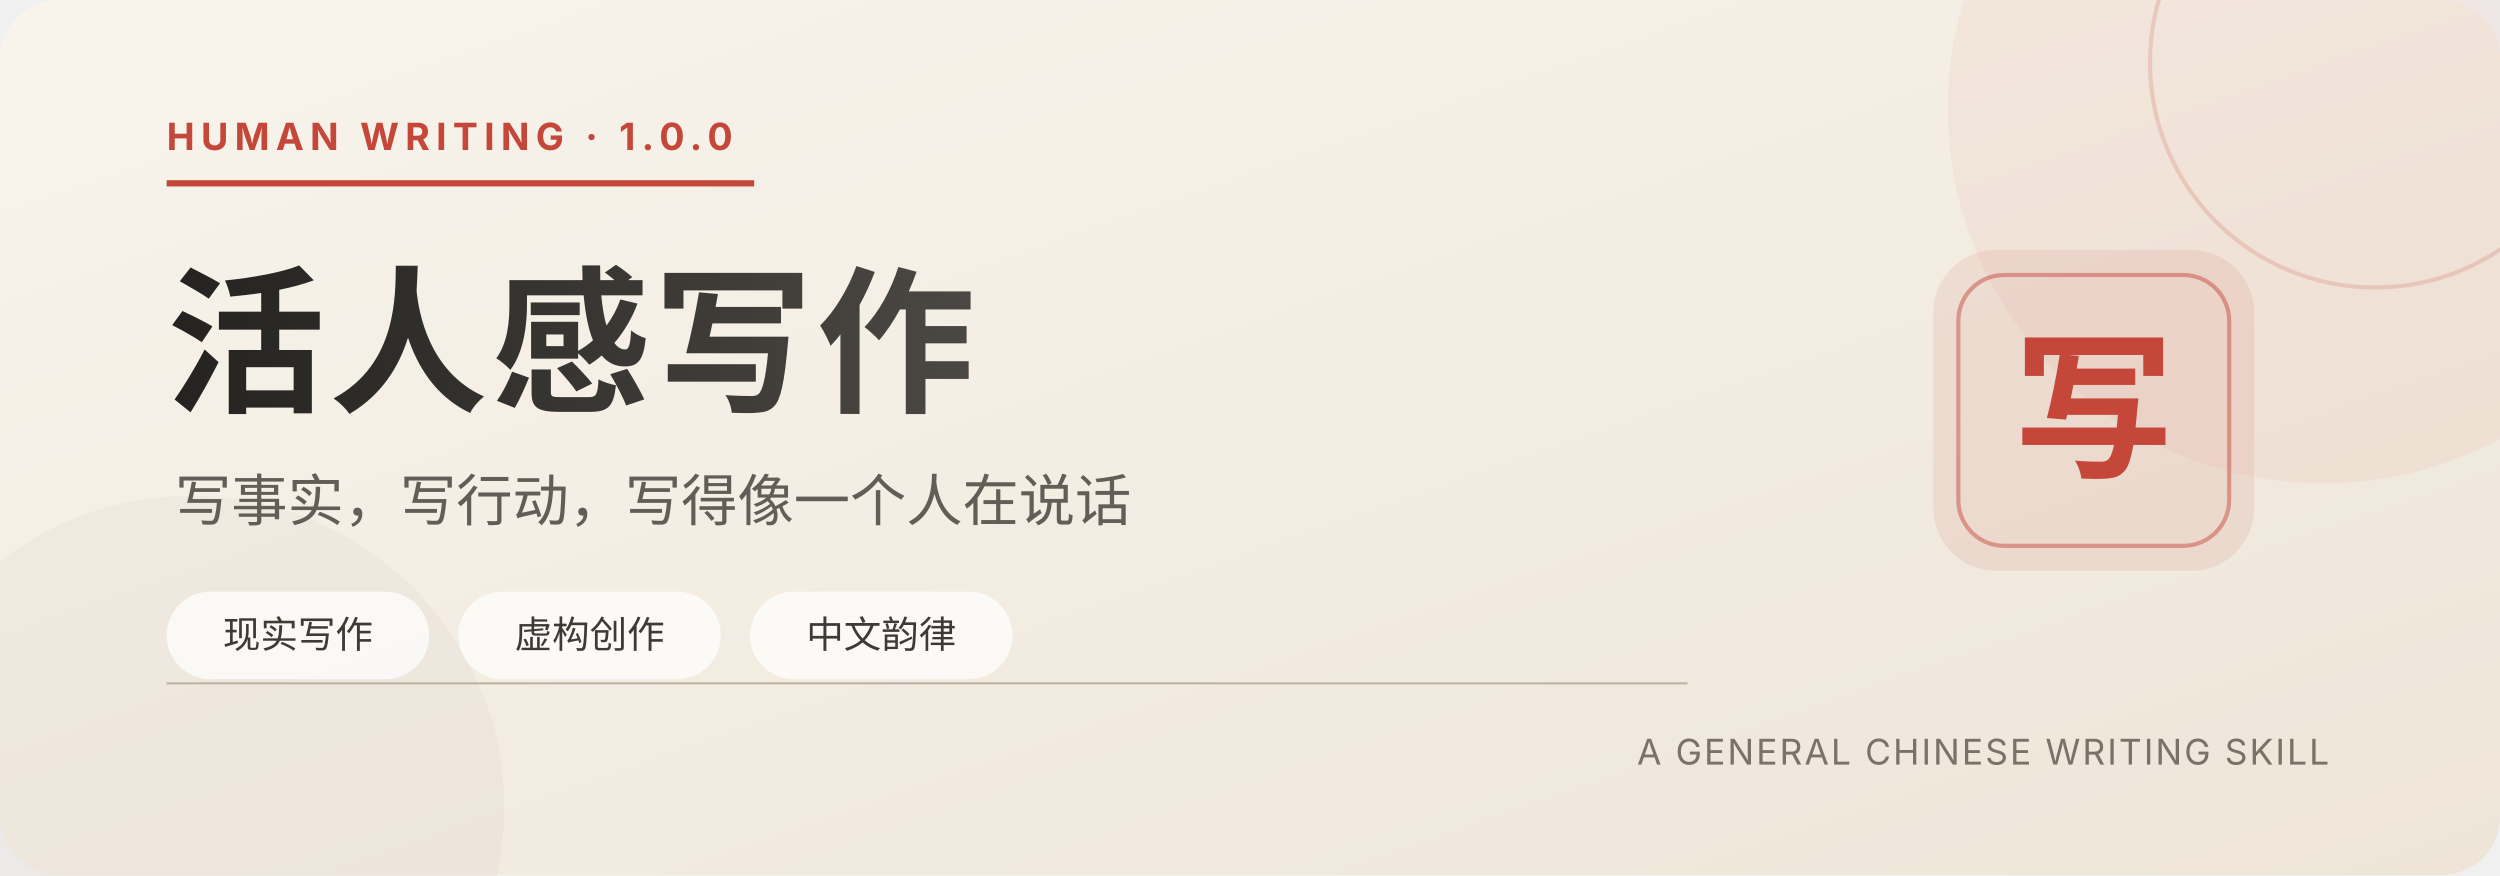
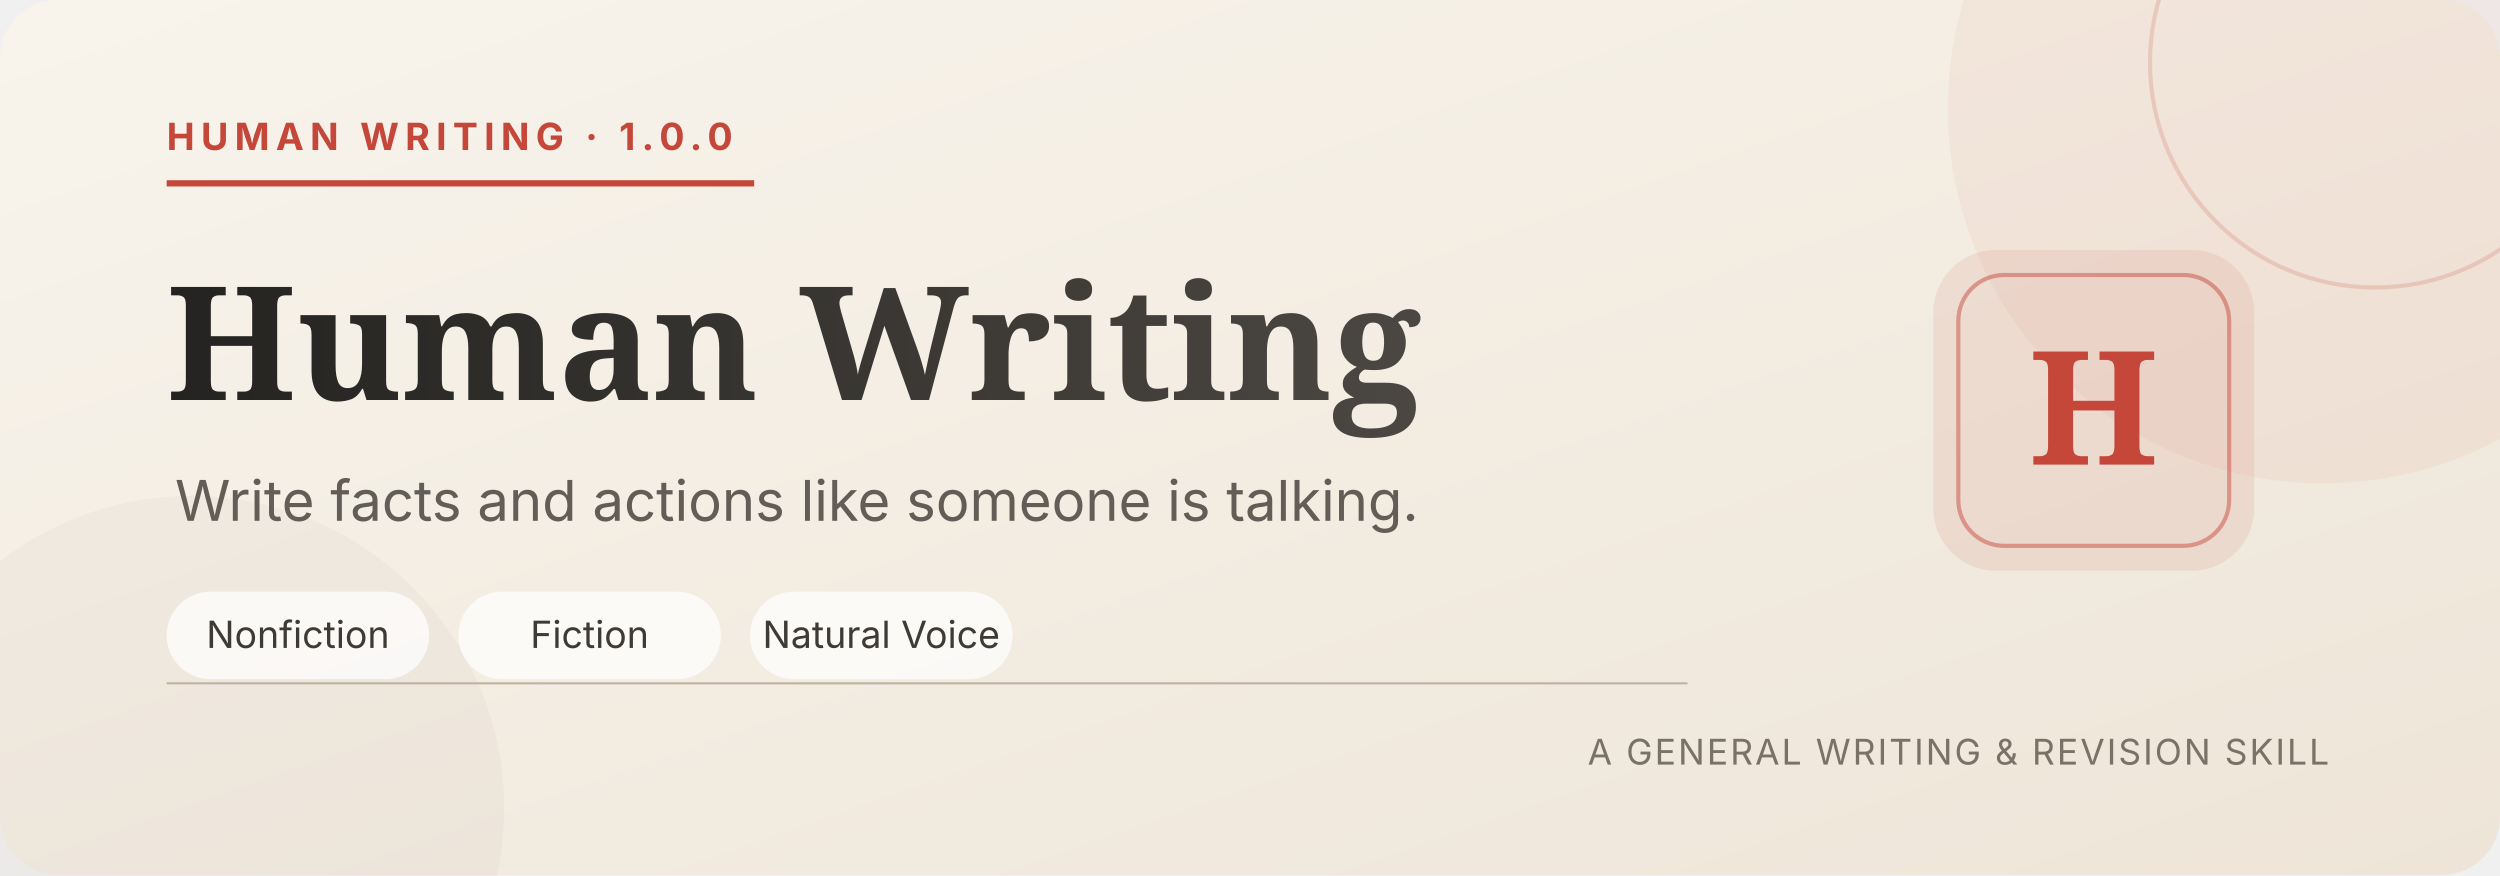
<svg xmlns="http://www.w3.org/2000/svg" width="1200" height="420" viewBox="0 0 1200 420" role="img" aria-labelledby="title desc">
  <defs>
    <linearGradient id="paper" x1="0" y1="0" x2="1" y2="1">
      <stop offset="0" stop-color="#F8F4EC" />
      <stop offset="1" stop-color="#EEE5D8" />
    </linearGradient>
    <linearGradient id="ink" x1="0" y1="0" x2="1" y2="0">
      <stop offset="0" stop-color="#242321" />
      <stop offset="1" stop-color="#4B4742" />
    </linearGradient>
  </defs>
  <rect width="1200" height="420" rx="28" fill="url(#paper)" />
  <circle cx="1115" cy="52" r="180" fill="#C4473A" opacity="0.055" />
  <circle cx="1140" cy="30" r="108" fill="none" stroke="#C4473A" stroke-width="2" opacity="0.18" />
  <circle cx="92" cy="388" r="150" fill="#A69784" opacity="0.07" />
  <path d="M80 88 H362" stroke="#C4473A" stroke-width="3" />
  <path d="M80 328 H810" stroke="#BEB2A3" stroke-width="1" />
  <text x="80" y="72" fill="#C4473A" font-family="-apple-system, BlinkMacSystemFont, 'Segoe UI', sans-serif" font-size="18" font-weight="700" letter-spacing="3">HUMAN WRITING · 1.0.0</text>
-   <text x="80" y="192" fill="url(#ink)" font-family="'PingFang SC', 'Noto Sans CJK SC', 'Microsoft YaHei', sans-serif" font-size="76" font-weight="700" letter-spacing="2">活人感写作</text>
-   <text x="84" y="250" fill="#625D56" font-family="'PingFang SC', 'Noto Sans CJK SC', 'Microsoft YaHei', sans-serif" font-size="27">写事实，写行动，写得像一个人在说话</text>
-   <g font-family="'PingFang SC', 'Noto Sans CJK SC', 'Microsoft YaHei', sans-serif" font-size="18" fill="#3E3A36">
+   <text x="80" y="192" fill="url(#ink)" font-family="Georgia, serif" font-size="76" font-weight="700" letter-spacing="0">Human Writing</text>
+   <text x="84" y="250" fill="#625D56" font-family="-apple-system, BlinkMacSystemFont, 'Segoe UI', sans-serif" font-size="27">Write facts and actions like someone is talking.</text>
+   <g font-family="-apple-system, BlinkMacSystemFont, 'Segoe UI', sans-serif" font-size="18" fill="#3E3A36">
    <rect x="80" y="284" width="126" height="42" rx="21" fill="#FFFFFF" opacity="0.72" />
-     <text x="143" y="311" text-anchor="middle">现实写作</text>
+     <text x="143" y="311" text-anchor="middle">Nonfiction</text>
    <rect x="220" y="284" width="126" height="42" rx="21" fill="#FFFFFF" opacity="0.72" />
-     <text x="283" y="311" text-anchor="middle">虚构创作</text>
+     <text x="283" y="311" text-anchor="middle">Fiction</text>
    <rect x="360" y="284" width="126" height="42" rx="21" fill="#FFFFFF" opacity="0.72" />
-     <text x="423" y="311" text-anchor="middle">中文韵律</text>
+     <text x="423" y="311" text-anchor="middle">Natural Voice</text>
  </g>
  <g transform="translate(928 120)">
    <rect width="154" height="154" rx="30" fill="#C4473A" opacity="0.10" />
    <rect x="12" y="12" width="130" height="130" rx="22" fill="none" stroke="#C4473A" stroke-width="2" opacity="0.48" />
-     <text x="77" y="103" text-anchor="middle" fill="#C4473A" font-family="'STKaiti', 'KaiTi', serif" font-size="76" font-weight="700">写</text>
+     <text x="77" y="103" text-anchor="middle" fill="#C4473A" font-family="Georgia, serif" font-size="76" font-weight="700">H</text>
  </g>
-   <text x="1118" y="367" text-anchor="end" fill="#7A7168" font-family="-apple-system, BlinkMacSystemFont, 'Segoe UI', sans-serif" font-size="17" letter-spacing="1">A GENERAL CHINESE WRITING SKILL</text>
+   <text x="1118" y="367" text-anchor="end" fill="#7A7168" font-family="-apple-system, BlinkMacSystemFont, 'Segoe UI', sans-serif" font-size="17" letter-spacing="1">A GENERAL WRITING &amp; REVISION SKILL</text>
</svg>
